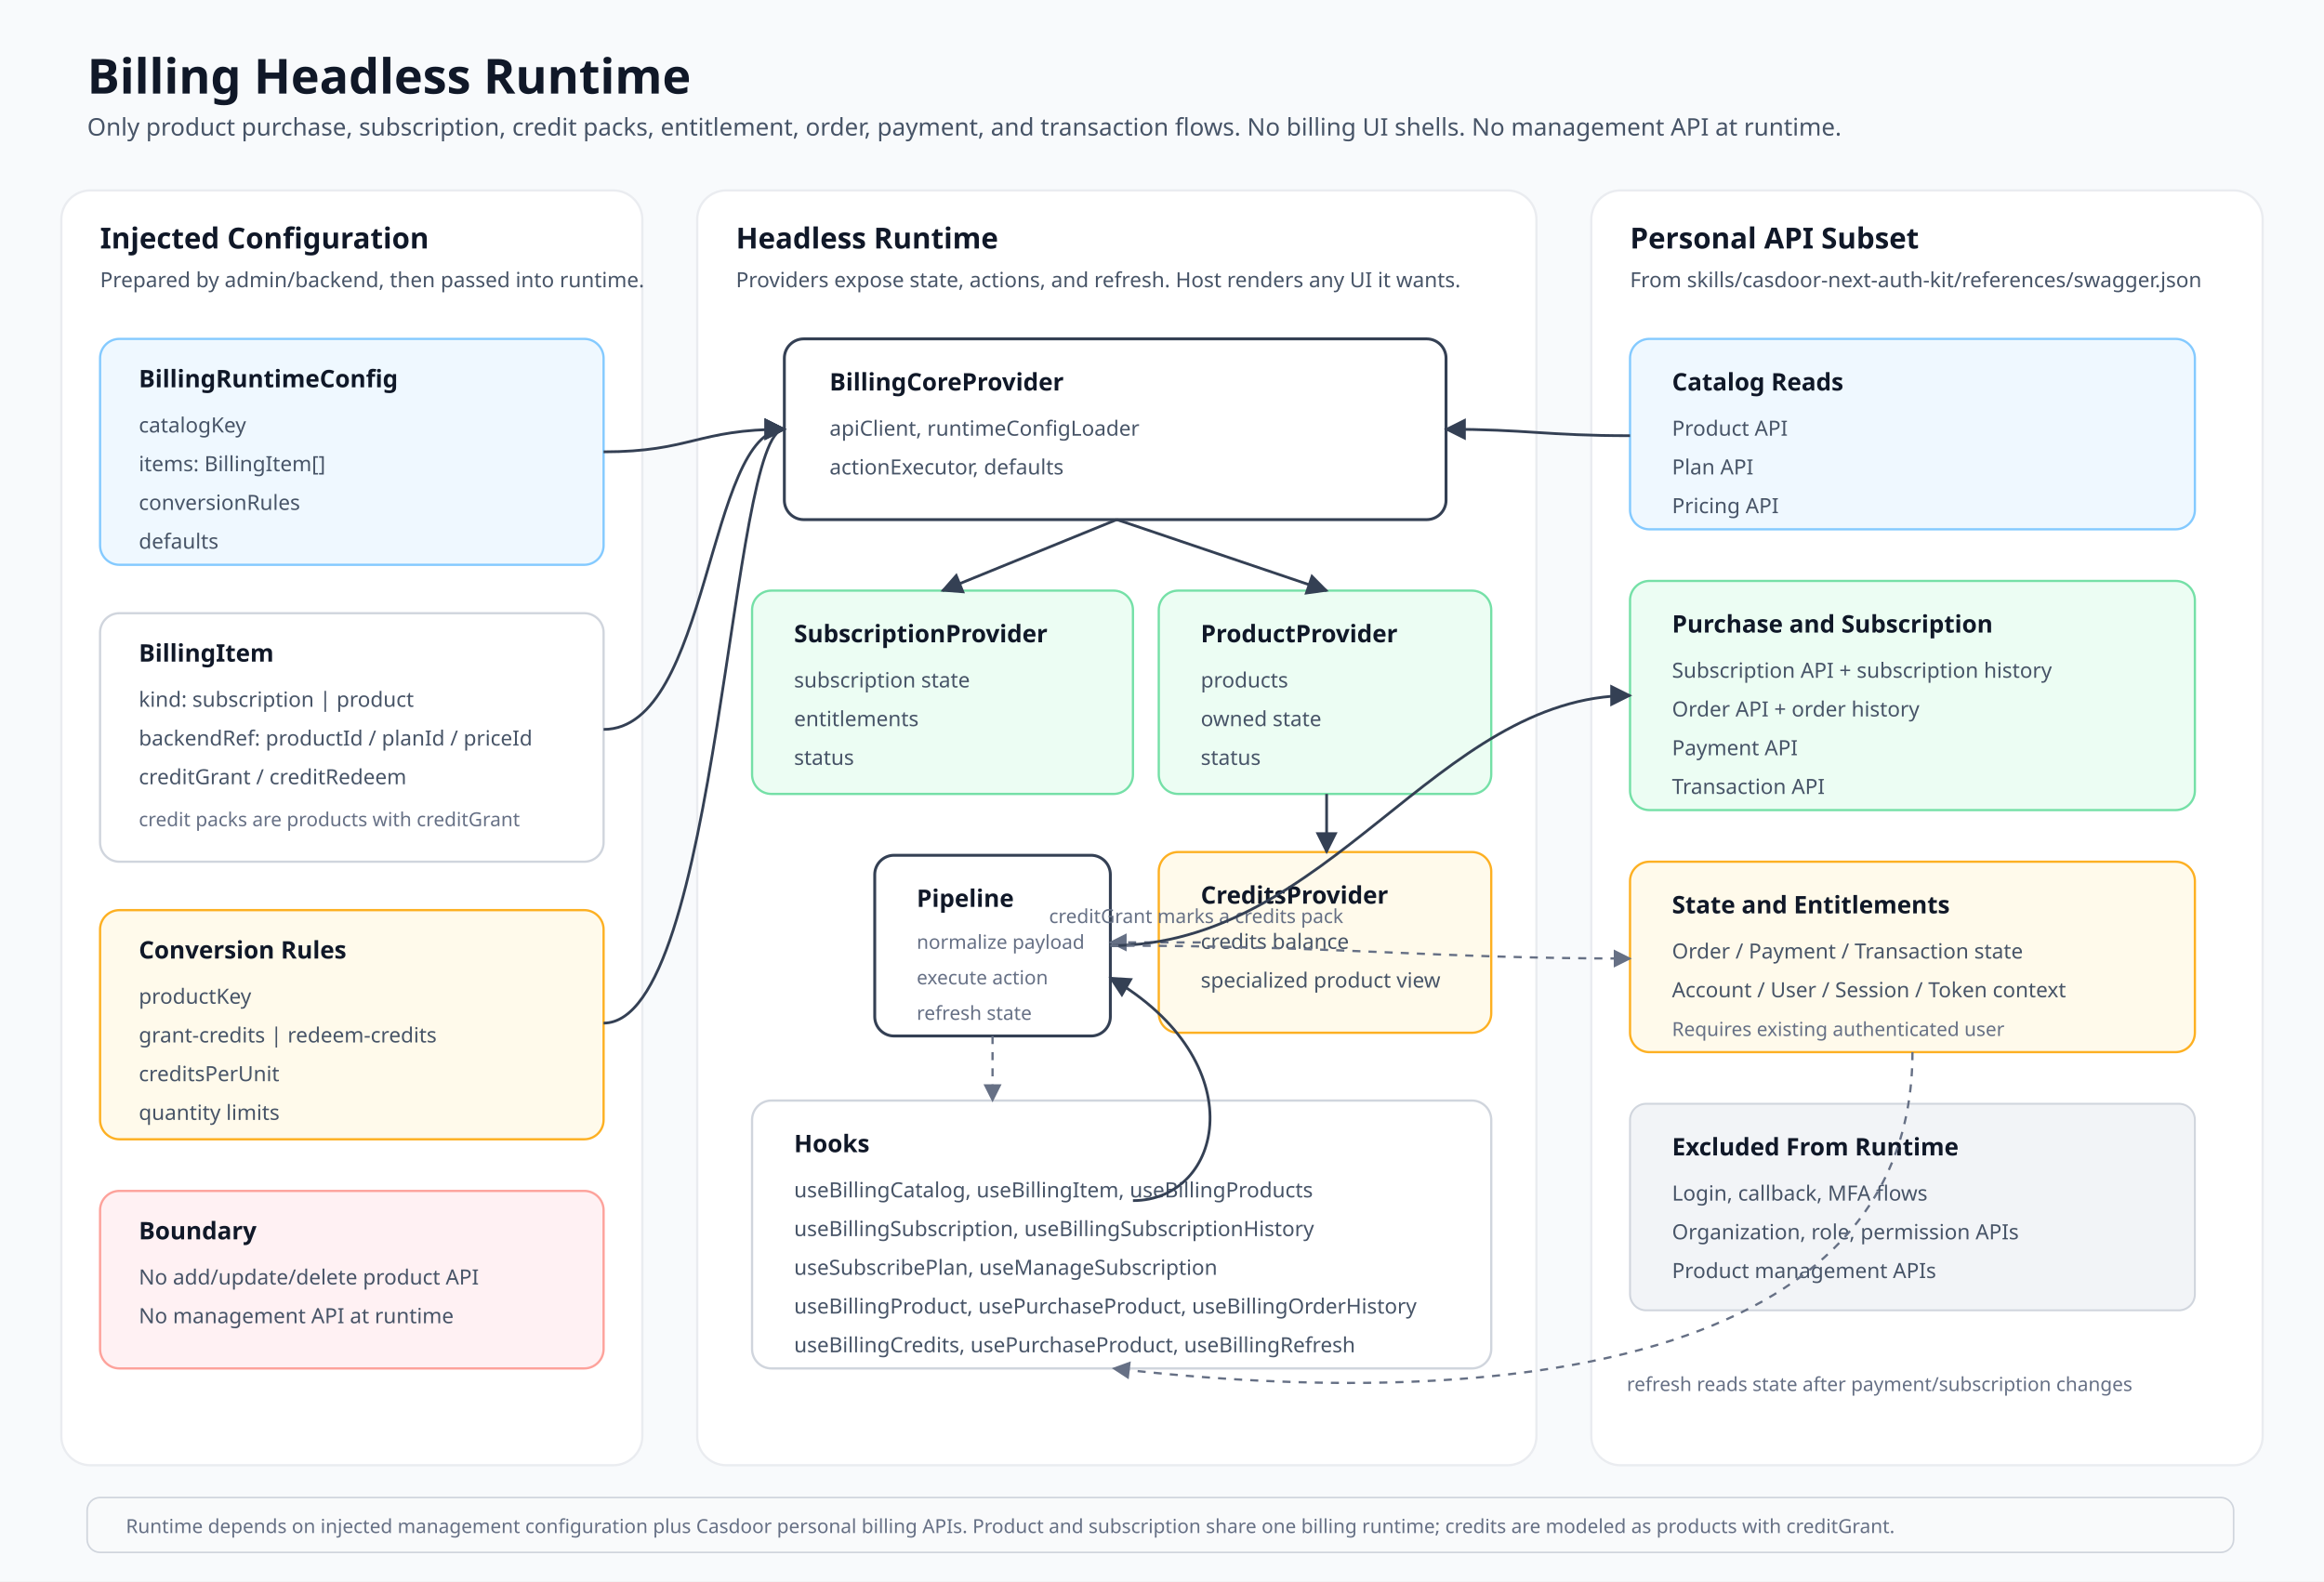
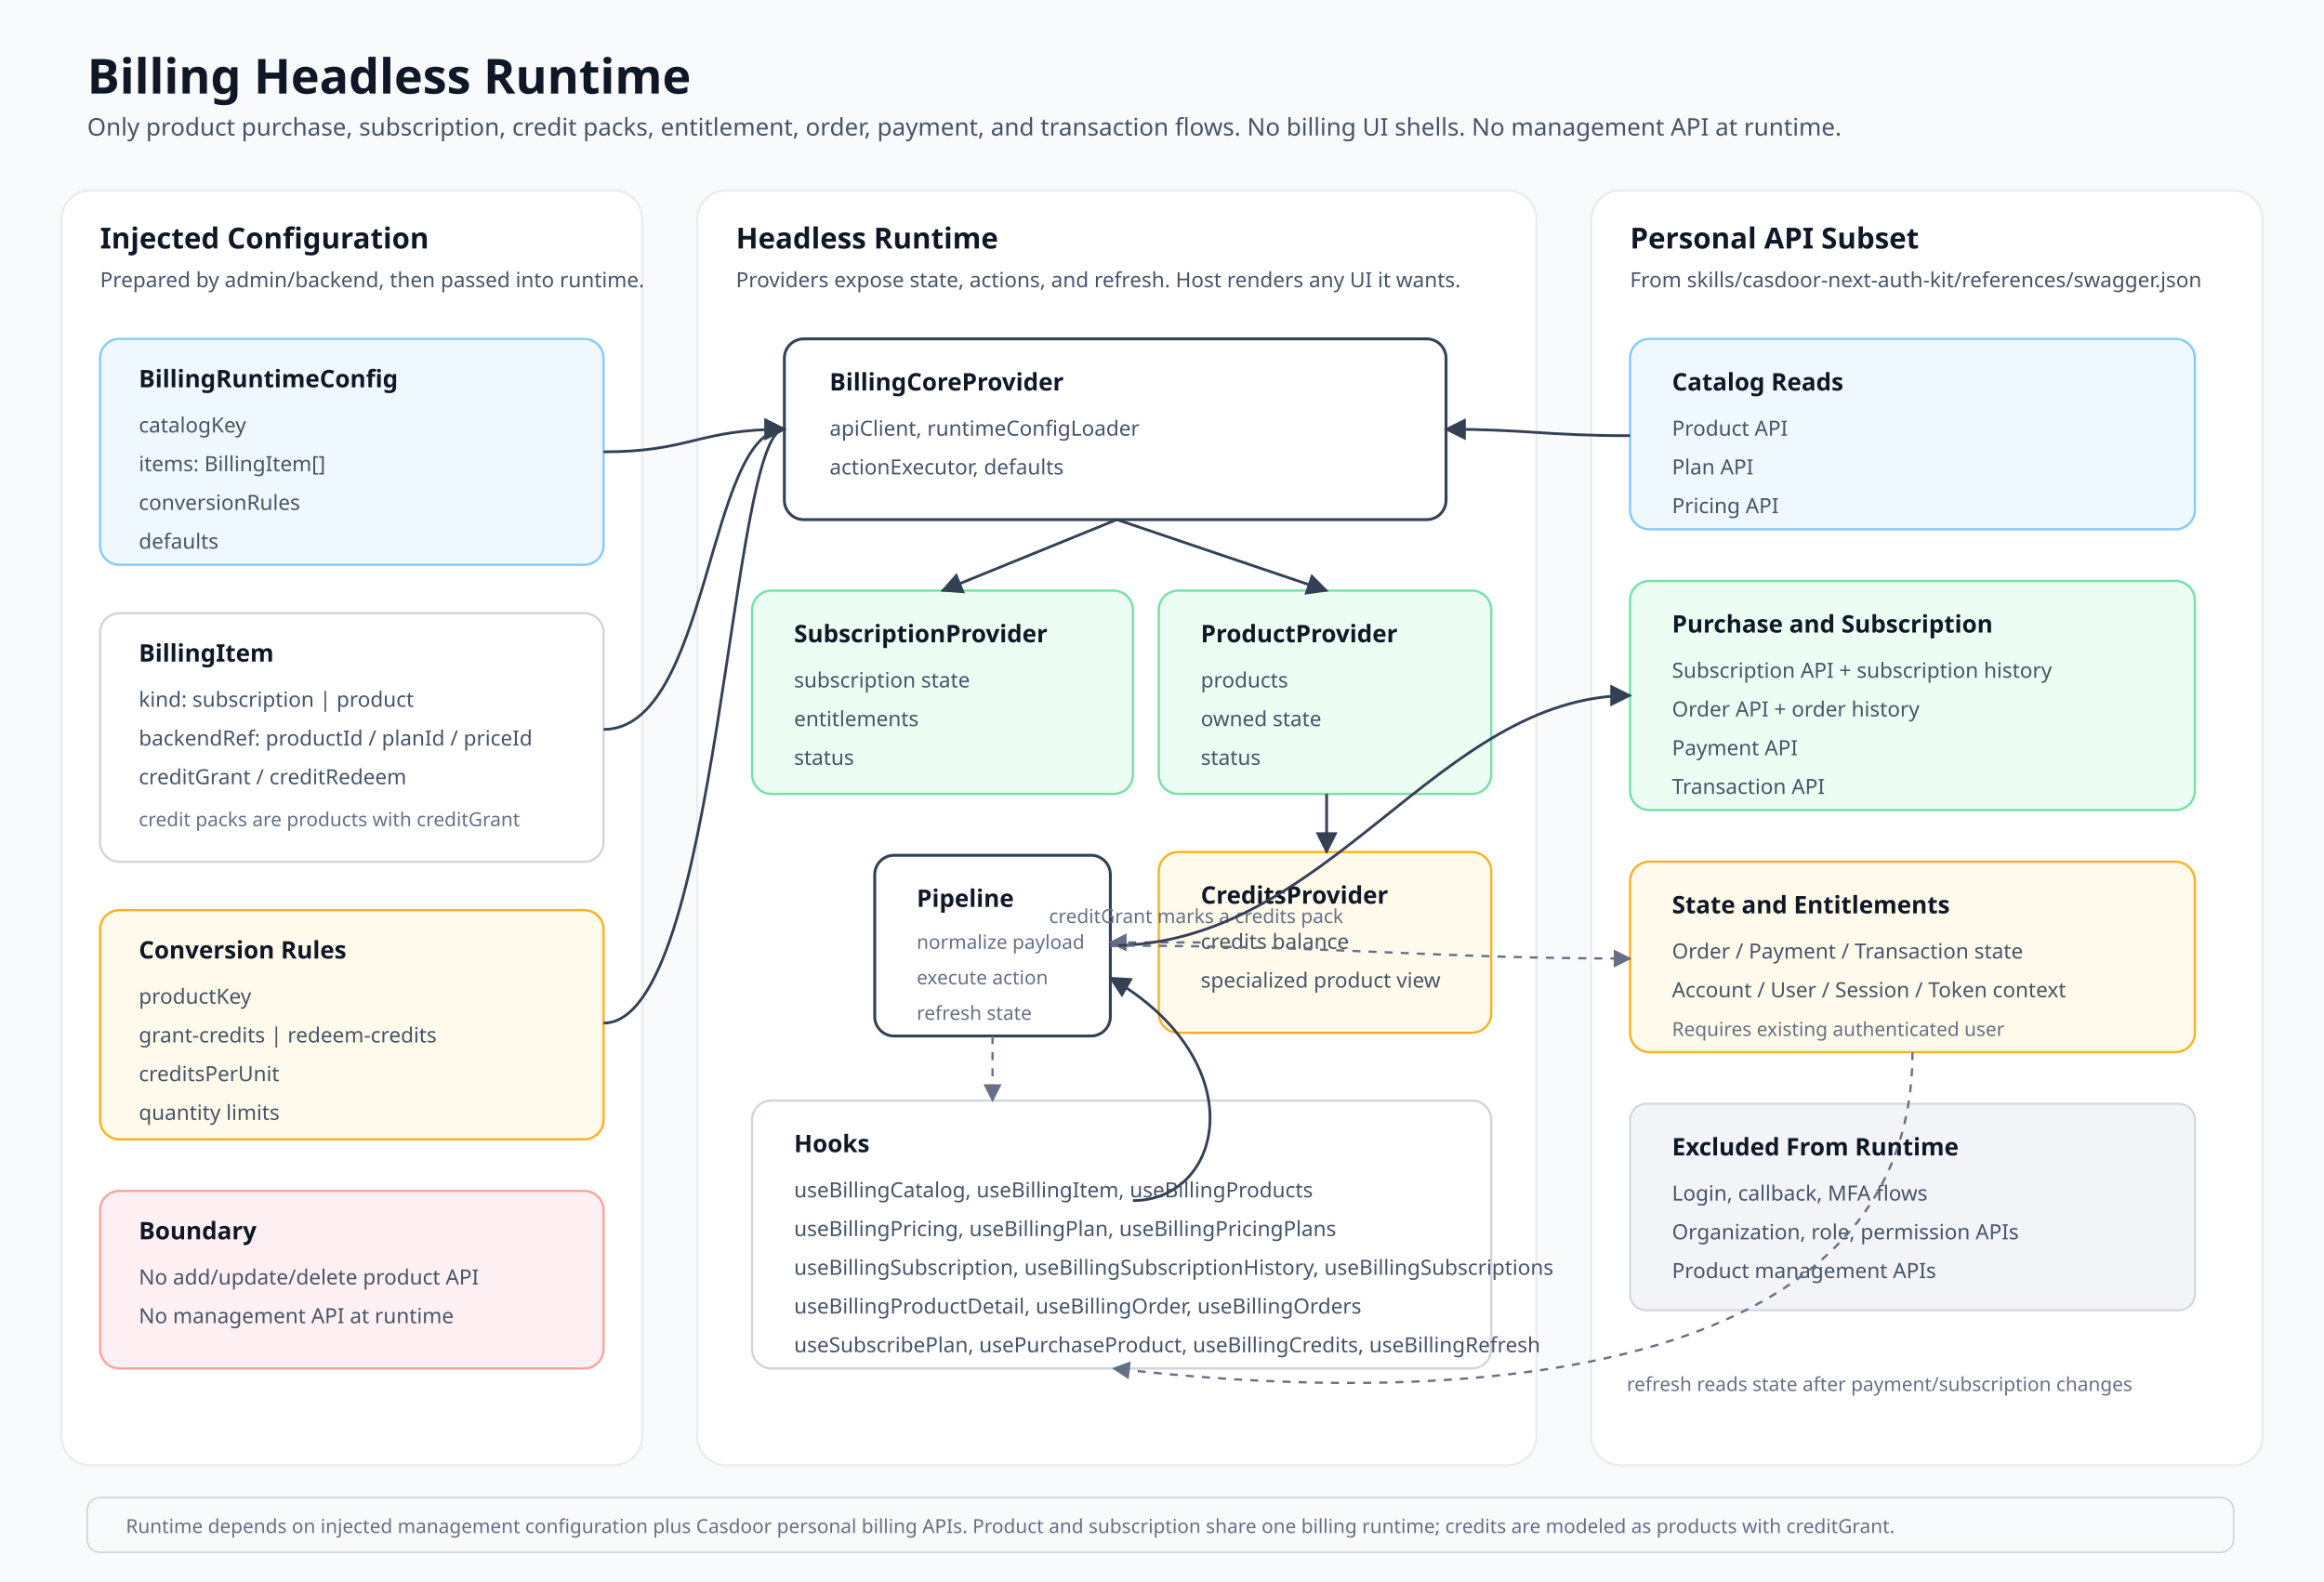
<svg xmlns="http://www.w3.org/2000/svg" width="1440" height="980" viewBox="0 0 1440 980" role="img" aria-labelledby="title desc">
  <defs>
    <marker id="arrow" viewBox="0 0 10 10" refX="9" refY="5" markerWidth="8" markerHeight="8" orient="auto-start-reverse">
      <path d="M 0 0 L 10 5 L 0 10 z" fill="#344054" />
    </marker>
    <marker id="softArrow" viewBox="0 0 10 10" refX="9" refY="5" markerWidth="8" markerHeight="8" orient="auto-start-reverse">
      <path d="M 0 0 L 10 5 L 0 10 z" fill="#667085" />
    </marker>
    <style>
      .bg { fill: #f8fafc; }
      .title { font: 700 30px sans-serif; fill: #101828; }
      .subtitle { font: 400 15px sans-serif; fill: #475467; }
      .section-title { font: 700 18px sans-serif; fill: #101828; }
      .label { font: 600 15px sans-serif; fill: #101828; }
      .small { font: 400 13px sans-serif; fill: #475467; }
      .tiny { font: 400 12px sans-serif; fill: #667085; }
      .box { fill: #ffffff; stroke: #d0d5dd; stroke-width: 1.4; rx: 12; }
      .box-strong { fill: #ffffff; stroke: #344054; stroke-width: 1.8; rx: 12; }
      .box-blue { fill: #eff8ff; stroke: #84caff; stroke-width: 1.4; rx: 12; }
      .box-green { fill: #ecfdf3; stroke: #75e0a7; stroke-width: 1.4; rx: 12; }
      .box-amber { fill: #fffaeb; stroke: #fdb022; stroke-width: 1.4; rx: 12; }
      .box-red { fill: #fff1f3; stroke: #fda29b; stroke-width: 1.4; rx: 12; }
      .box-gray { fill: #f2f4f7; stroke: #d0d5dd; stroke-width: 1.2; rx: 10; }
      .lane { fill: #ffffff; stroke: #eaecf0; stroke-width: 1.4; rx: 18; }
      .line { stroke: #344054; stroke-width: 1.7; fill: none; marker-end: url(#arrow); }
      .soft-line { stroke: #667085; stroke-width: 1.4; fill: none; stroke-dasharray: 5 5; marker-end: url(#softArrow); }
      .plain-line { stroke: #98a2b3; stroke-width: 1.3; fill: none; }
      .badge { fill: #f9fafb; stroke: #d0d5dd; stroke-width: 1; rx: 8; }
    </style>
  </defs>
  <rect class="bg" x="0" y="0" width="1440" height="980" />
  <text class="title" x="54" y="58">Billing Headless Runtime</text>
  <text class="subtitle" x="54" y="84">Only product purchase, subscription, credit packs, entitlement, order, payment, and transaction flows. No billing UI shells. No management API at runtime.</text>
  <rect class="lane" x="38" y="118" width="360" height="790" />
  <text class="section-title" x="62" y="154">Injected Configuration</text>
  <text class="small" x="62" y="178">Prepared by admin/backend, then passed into runtime.</text>
  <rect class="box-blue" x="62" y="210" width="312" height="140" />
  <text class="label" x="86" y="240">BillingRuntimeConfig</text>
  <text class="small" x="86" y="268">catalogKey</text>
  <text class="small" x="86" y="292">items: BillingItem[]</text>
  <text class="small" x="86" y="316">conversionRules</text>
  <text class="small" x="86" y="340">defaults</text>
  <rect class="box" x="62" y="380" width="312" height="154" />
  <text class="label" x="86" y="410">BillingItem</text>
  <text class="small" x="86" y="438">kind: subscription | product</text>
  <text class="small" x="86" y="462">backendRef: productId / planId / priceId</text>
  <text class="small" x="86" y="486">creditGrant / creditRedeem</text>
  <text class="tiny" x="86" y="512">credit packs are products with creditGrant</text>
  <rect class="box-amber" x="62" y="564" width="312" height="142" />
  <text class="label" x="86" y="594">Conversion Rules</text>
  <text class="small" x="86" y="622">productKey</text>
  <text class="small" x="86" y="646">grant-credits | redeem-credits</text>
  <text class="small" x="86" y="670">creditsPerUnit</text>
  <text class="small" x="86" y="694">quantity limits</text>
  <rect class="box-red" x="62" y="738" width="312" height="110" />
  <text class="label" x="86" y="768">Boundary</text>
  <text class="small" x="86" y="796">No add/update/delete product API</text>
  <text class="small" x="86" y="820">No management API at runtime</text>
  <rect class="lane" x="432" y="118" width="520" height="790" />
  <text class="section-title" x="456" y="154">Headless Runtime</text>
  <text class="small" x="456" y="178">Providers expose state, actions, and refresh. Host renders any UI it wants.</text>
  <rect class="box-strong" x="486" y="210" width="410" height="112" />
  <text class="label" x="514" y="242">BillingCoreProvider</text>
  <text class="small" x="514" y="270">apiClient, runtimeConfigLoader</text>
  <text class="small" x="514" y="294">actionExecutor, defaults</text>
  <rect class="box-green" x="466" y="366" width="236" height="126" />
  <text class="label" x="492" y="398">SubscriptionProvider</text>
  <text class="small" x="492" y="426">subscription state</text>
  <text class="small" x="492" y="450">entitlements</text>
  <text class="small" x="492" y="474">status</text>
  <rect class="box-green" x="718" y="366" width="206" height="126" />
  <text class="label" x="744" y="398">ProductProvider</text>
  <text class="small" x="744" y="426">products</text>
  <text class="small" x="744" y="450">owned state</text>
  <text class="small" x="744" y="474">status</text>
  <rect class="box-amber" x="718" y="528" width="206" height="112" />
  <text class="label" x="744" y="560">CreditsProvider</text>
  <text class="small" x="744" y="588">credits balance</text>
  <text class="small" x="744" y="612">specialized product view</text>
  <rect class="box" x="466" y="682" width="458" height="166" />
  <text class="label" x="492" y="714">Hooks</text>
  <text class="small" x="492" y="742">useBillingCatalog, useBillingItem, useBillingProducts</text>
-   <text class="small" x="492" y="766">useBillingSubscription, useBillingSubscriptionHistory</text>
-   <text class="small" x="492" y="790">useSubscribePlan, useManageSubscription</text>
-   <text class="small" x="492" y="814">useBillingProduct, usePurchaseProduct, useBillingOrderHistory</text>
-   <text class="small" x="492" y="838">useBillingCredits, usePurchaseProduct, useBillingRefresh</text>
+   <text class="small" x="492" y="766">useBillingPricing, useBillingPlan, useBillingPricingPlans</text>
+   <text class="small" x="492" y="790">useBillingSubscription, useBillingSubscriptionHistory, useBillingSubscriptions</text>
+   <text class="small" x="492" y="814">useBillingProductDetail, useBillingOrder, useBillingOrders</text>
+   <text class="small" x="492" y="838">useSubscribePlan, usePurchaseProduct, useBillingCredits, useBillingRefresh</text>
  <rect class="lane" x="986" y="118" width="416" height="790" />
  <text class="section-title" x="1010" y="154">Personal API Subset</text>
  <text class="small" x="1010" y="178">From skills/casdoor-next-auth-kit/references/swagger.json</text>
  <rect class="box-blue" x="1010" y="210" width="350" height="118" />
  <text class="label" x="1036" y="242">Catalog Reads</text>
  <text class="small" x="1036" y="270">Product API</text>
  <text class="small" x="1036" y="294">Plan API</text>
  <text class="small" x="1036" y="318">Pricing API</text>
  <rect class="box-green" x="1010" y="360" width="350" height="142" />
  <text class="label" x="1036" y="392">Purchase and Subscription</text>
  <text class="small" x="1036" y="420">Subscription API + subscription history</text>
  <text class="small" x="1036" y="444">Order API + order history</text>
  <text class="small" x="1036" y="468">Payment API</text>
  <text class="small" x="1036" y="492">Transaction API</text>
  <rect class="box-amber" x="1010" y="534" width="350" height="118" />
  <text class="label" x="1036" y="566">State and Entitlements</text>
  <text class="small" x="1036" y="594">Order / Payment / Transaction state</text>
  <text class="small" x="1036" y="618">Account / User / Session / Token context</text>
  <text class="tiny" x="1036" y="642">Requires existing authenticated user</text>
  <rect class="box-gray" x="1010" y="684" width="350" height="128" />
  <text class="label" x="1036" y="716">Excluded From Runtime</text>
  <text class="small" x="1036" y="744">Login, callback, MFA flows</text>
  <text class="small" x="1036" y="768">Organization, role, permission APIs</text>
  <text class="small" x="1036" y="792">Product management APIs</text>
  <rect class="box-strong" x="542" y="530" width="146" height="112" />
  <text class="label" x="568" y="562">Pipeline</text>
  <text class="tiny" x="568" y="588">normalize payload</text>
  <text class="tiny" x="568" y="610">execute action</text>
  <text class="tiny" x="568" y="632">refresh state</text>
  <path class="line" d="M 374 280 C 428 280, 432 266, 486 266" />
  <path class="line" d="M 374 452 C 440 452, 438 266, 486 266" />
  <path class="line" d="M 374 634 C 446 634, 452 266, 486 266" />
  <path class="line" d="M 692 322 L 584 366" />
  <path class="line" d="M 692 322 L 822 366" />
  <path class="line" d="M 822 492 L 822 528" />
  <path class="soft-line" d="M 744 584 C 690 584, 696 584, 688 584" />
  <text class="tiny" x="650" y="572">creditGrant marks a credits pack</text>
  <path class="line" d="M 702 744 C 758 744, 778 658, 688 606" />
  <path class="line" d="M 688 586 C 824 586, 890 431, 1010 431" />
  <path class="soft-line" d="M 688 586 C 828 586, 888 594, 1010 594" />
  <path class="line" d="M 1010 270 C 958 270, 946 266, 896 266" />
  <path class="soft-line" d="M 615 642 C 615 670, 615 682, 615 682" />
  <path class="soft-line" d="M 1185 652 C 1185 846, 930 876, 690 848" />
  <text class="tiny" x="1008" y="862">refresh reads state after payment/subscription changes</text>
  <rect class="badge" x="54" y="928" width="1330" height="34" />
  <text class="tiny" x="78" y="950">Runtime depends on injected management configuration plus Casdoor personal billing APIs. Product and subscription share one billing runtime; credits are modeled as products with creditGrant.</text>
</svg>
